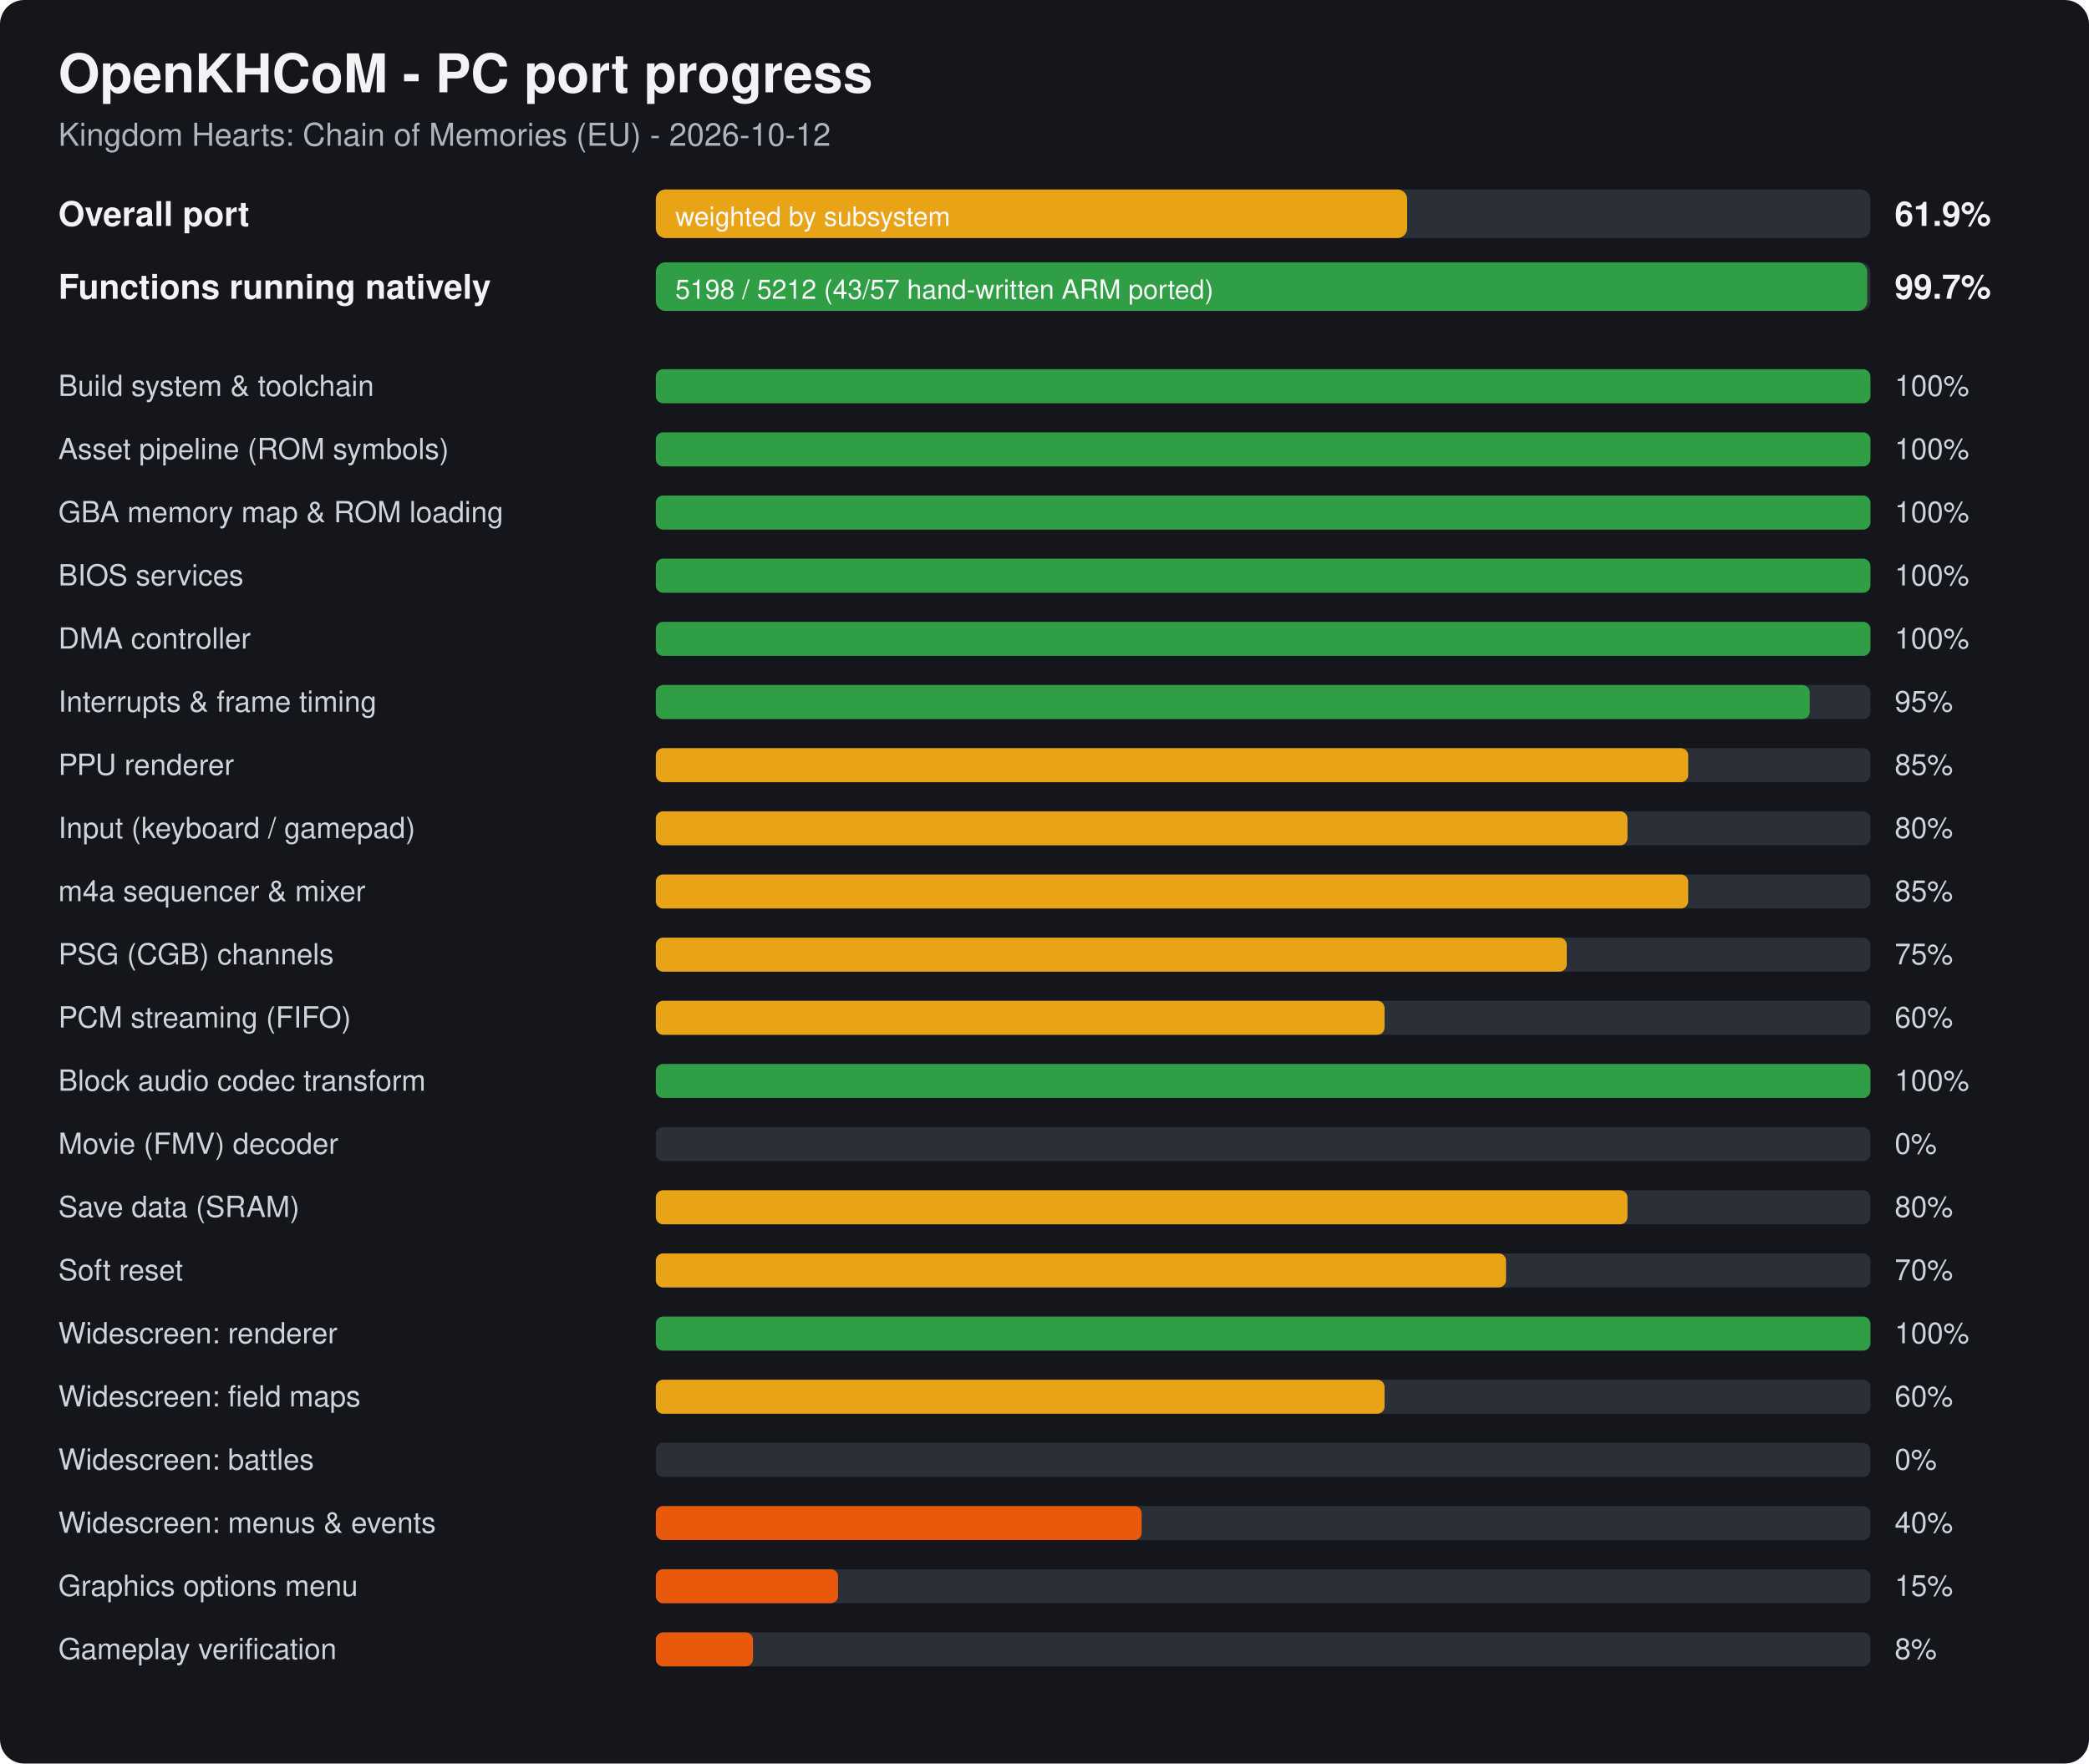
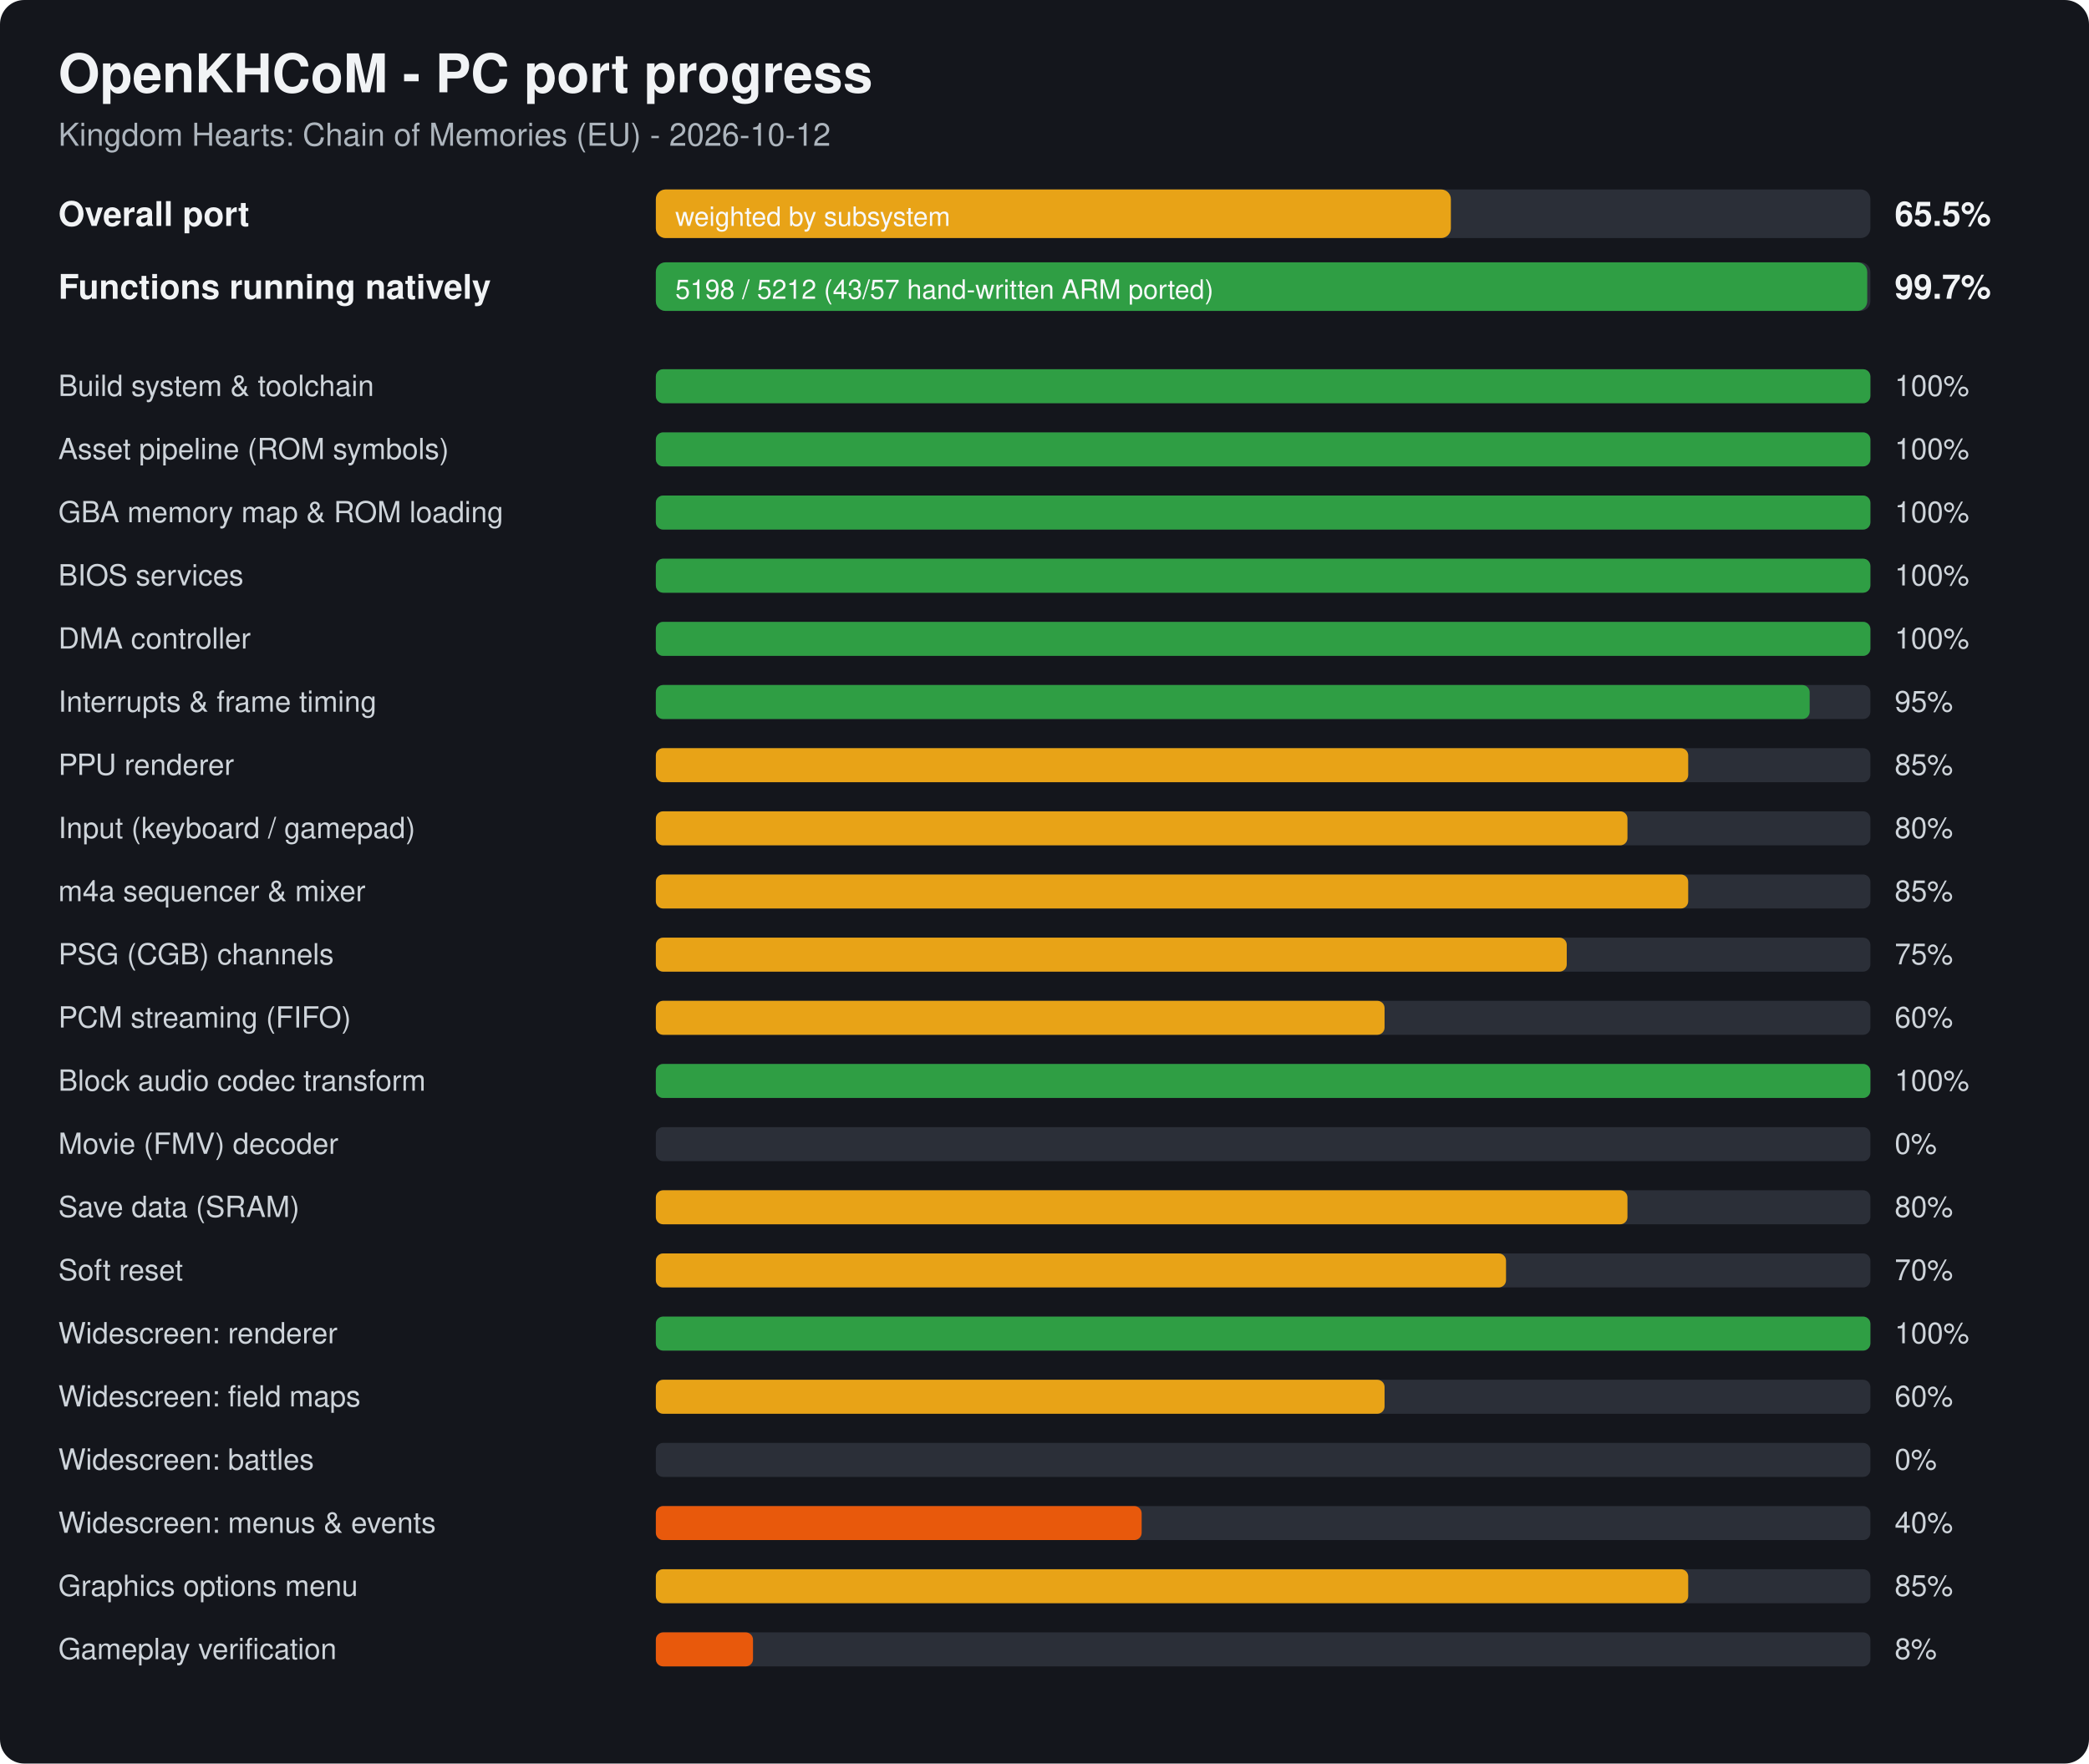
<svg xmlns="http://www.w3.org/2000/svg" width="860" height="726" viewBox="0 0 860 726" font-family="Segoe UI, Helvetica, Arial, sans-serif">
  <rect width="860" height="726" rx="10" fill="#14161c" />
  <text x="24" y="38" font-size="22" font-weight="700" fill="#f1f3f5">OpenKHCoM - PC port progress</text>
  <text x="24" y="60" font-size="13" fill="#adb5bd">Kingdom Hearts: Chain of Memories (EU) - 2026-10-12</text>
  <text x="24" y="93" font-size="14" font-weight="600" fill="#f1f3f5">Overall port</text>
  <rect x="270" y="78" width="500" height="20" rx="4" fill="#2b2f38" />
-   <rect x="270" y="78" width="309.3" height="20" rx="4" fill="#e8a317" />
-   <text x="780" y="93" font-size="14" font-weight="700" fill="#f1f3f5">61.9%</text>
+   <rect x="270" y="78" width="327.3" height="20" rx="4" fill="#e8a317" />
+   <text x="780" y="93" font-size="14" font-weight="700" fill="#f1f3f5">65.5%</text>
  <text x="278" y="93" font-size="11" fill="#f8f9fa">weighted by subsystem</text>
  <text x="24" y="123" font-size="14" font-weight="600" fill="#f1f3f5">Functions running natively</text>
  <rect x="270" y="108" width="500" height="20" rx="4" fill="#2b2f38" />
  <rect x="270" y="108" width="498.7" height="20" rx="4" fill="#2f9e44" />
  <text x="780" y="123" font-size="14" font-weight="700" fill="#f1f3f5">99.7%</text>
  <text x="278" y="123" font-size="11" fill="#f8f9fa">5198 / 5212 (43/57 hand-written ARM ported)</text>
  <text x="24" y="163" font-size="12" fill="#ced4da">Build system &amp; toolchain</text>
  <rect x="270" y="152" width="500" height="14" rx="3" fill="#2b2f38" />
  <rect x="270" y="152" width="500.0" height="14" rx="3" fill="#2f9e44" />
  <text x="780" y="163" font-size="12" fill="#ced4da">100%</text>
  <text x="24" y="189" font-size="12" fill="#ced4da">Asset pipeline (ROM symbols)</text>
  <rect x="270" y="178" width="500" height="14" rx="3" fill="#2b2f38" />
  <rect x="270" y="178" width="500.0" height="14" rx="3" fill="#2f9e44" />
  <text x="780" y="189" font-size="12" fill="#ced4da">100%</text>
  <text x="24" y="215" font-size="12" fill="#ced4da">GBA memory map &amp; ROM loading</text>
  <rect x="270" y="204" width="500" height="14" rx="3" fill="#2b2f38" />
  <rect x="270" y="204" width="500.0" height="14" rx="3" fill="#2f9e44" />
  <text x="780" y="215" font-size="12" fill="#ced4da">100%</text>
  <text x="24" y="241" font-size="12" fill="#ced4da">BIOS services</text>
  <rect x="270" y="230" width="500" height="14" rx="3" fill="#2b2f38" />
  <rect x="270" y="230" width="500.0" height="14" rx="3" fill="#2f9e44" />
  <text x="780" y="241" font-size="12" fill="#ced4da">100%</text>
  <text x="24" y="267" font-size="12" fill="#ced4da">DMA controller</text>
  <rect x="270" y="256" width="500" height="14" rx="3" fill="#2b2f38" />
  <rect x="270" y="256" width="500.0" height="14" rx="3" fill="#2f9e44" />
  <text x="780" y="267" font-size="12" fill="#ced4da">100%</text>
  <text x="24" y="293" font-size="12" fill="#ced4da">Interrupts &amp; frame timing</text>
  <rect x="270" y="282" width="500" height="14" rx="3" fill="#2b2f38" />
  <rect x="270" y="282" width="475.0" height="14" rx="3" fill="#2f9e44" />
  <text x="780" y="293" font-size="12" fill="#ced4da">95%</text>
  <text x="24" y="319" font-size="12" fill="#ced4da">PPU renderer</text>
  <rect x="270" y="308" width="500" height="14" rx="3" fill="#2b2f38" />
  <rect x="270" y="308" width="425.0" height="14" rx="3" fill="#e8a317" />
  <text x="780" y="319" font-size="12" fill="#ced4da">85%</text>
  <text x="24" y="345" font-size="12" fill="#ced4da">Input (keyboard / gamepad)</text>
  <rect x="270" y="334" width="500" height="14" rx="3" fill="#2b2f38" />
  <rect x="270" y="334" width="400.0" height="14" rx="3" fill="#e8a317" />
  <text x="780" y="345" font-size="12" fill="#ced4da">80%</text>
  <text x="24" y="371" font-size="12" fill="#ced4da">m4a sequencer &amp; mixer</text>
  <rect x="270" y="360" width="500" height="14" rx="3" fill="#2b2f38" />
  <rect x="270" y="360" width="425.0" height="14" rx="3" fill="#e8a317" />
  <text x="780" y="371" font-size="12" fill="#ced4da">85%</text>
  <text x="24" y="397" font-size="12" fill="#ced4da">PSG (CGB) channels</text>
  <rect x="270" y="386" width="500" height="14" rx="3" fill="#2b2f38" />
  <rect x="270" y="386" width="375.0" height="14" rx="3" fill="#e8a317" />
  <text x="780" y="397" font-size="12" fill="#ced4da">75%</text>
  <text x="24" y="423" font-size="12" fill="#ced4da">PCM streaming (FIFO)</text>
  <rect x="270" y="412" width="500" height="14" rx="3" fill="#2b2f38" />
  <rect x="270" y="412" width="300.0" height="14" rx="3" fill="#e8a317" />
  <text x="780" y="423" font-size="12" fill="#ced4da">60%</text>
  <text x="24" y="449" font-size="12" fill="#ced4da">Block audio codec transform</text>
  <rect x="270" y="438" width="500" height="14" rx="3" fill="#2b2f38" />
  <rect x="270" y="438" width="500.0" height="14" rx="3" fill="#2f9e44" />
  <text x="780" y="449" font-size="12" fill="#ced4da">100%</text>
  <text x="24" y="475" font-size="12" fill="#ced4da">Movie (FMV) decoder</text>
  <rect x="270" y="464" width="500" height="14" rx="3" fill="#2b2f38" />
  <text x="780" y="475" font-size="12" fill="#ced4da">0%</text>
  <text x="24" y="501" font-size="12" fill="#ced4da">Save data (SRAM)</text>
  <rect x="270" y="490" width="500" height="14" rx="3" fill="#2b2f38" />
  <rect x="270" y="490" width="400.0" height="14" rx="3" fill="#e8a317" />
  <text x="780" y="501" font-size="12" fill="#ced4da">80%</text>
  <text x="24" y="527" font-size="12" fill="#ced4da">Soft reset</text>
  <rect x="270" y="516" width="500" height="14" rx="3" fill="#2b2f38" />
  <rect x="270" y="516" width="350.0" height="14" rx="3" fill="#e8a317" />
  <text x="780" y="527" font-size="12" fill="#ced4da">70%</text>
  <text x="24" y="553" font-size="12" fill="#ced4da">Widescreen: renderer</text>
  <rect x="270" y="542" width="500" height="14" rx="3" fill="#2b2f38" />
  <rect x="270" y="542" width="500.0" height="14" rx="3" fill="#2f9e44" />
  <text x="780" y="553" font-size="12" fill="#ced4da">100%</text>
  <text x="24" y="579" font-size="12" fill="#ced4da">Widescreen: field maps</text>
  <rect x="270" y="568" width="500" height="14" rx="3" fill="#2b2f38" />
  <rect x="270" y="568" width="300.0" height="14" rx="3" fill="#e8a317" />
  <text x="780" y="579" font-size="12" fill="#ced4da">60%</text>
  <text x="24" y="605" font-size="12" fill="#ced4da">Widescreen: battles</text>
  <rect x="270" y="594" width="500" height="14" rx="3" fill="#2b2f38" />
  <text x="780" y="605" font-size="12" fill="#ced4da">0%</text>
  <text x="24" y="631" font-size="12" fill="#ced4da">Widescreen: menus &amp; events</text>
  <rect x="270" y="620" width="500" height="14" rx="3" fill="#2b2f38" />
  <rect x="270" y="620" width="200.0" height="14" rx="3" fill="#e8590c" />
  <text x="780" y="631" font-size="12" fill="#ced4da">40%</text>
  <text x="24" y="657" font-size="12" fill="#ced4da">Graphics options menu</text>
  <rect x="270" y="646" width="500" height="14" rx="3" fill="#2b2f38" />
-   <rect x="270" y="646" width="75.0" height="14" rx="3" fill="#e8590c" />
-   <text x="780" y="657" font-size="12" fill="#ced4da">15%</text>
+   <rect x="270" y="646" width="425.0" height="14" rx="3" fill="#e8a317" />
+   <text x="780" y="657" font-size="12" fill="#ced4da">85%</text>
  <text x="24" y="683" font-size="12" fill="#ced4da">Gameplay verification</text>
  <rect x="270" y="672" width="500" height="14" rx="3" fill="#2b2f38" />
  <rect x="270" y="672" width="40.0" height="14" rx="3" fill="#e8590c" />
  <text x="780" y="683" font-size="12" fill="#ced4da">8%</text>
</svg>
